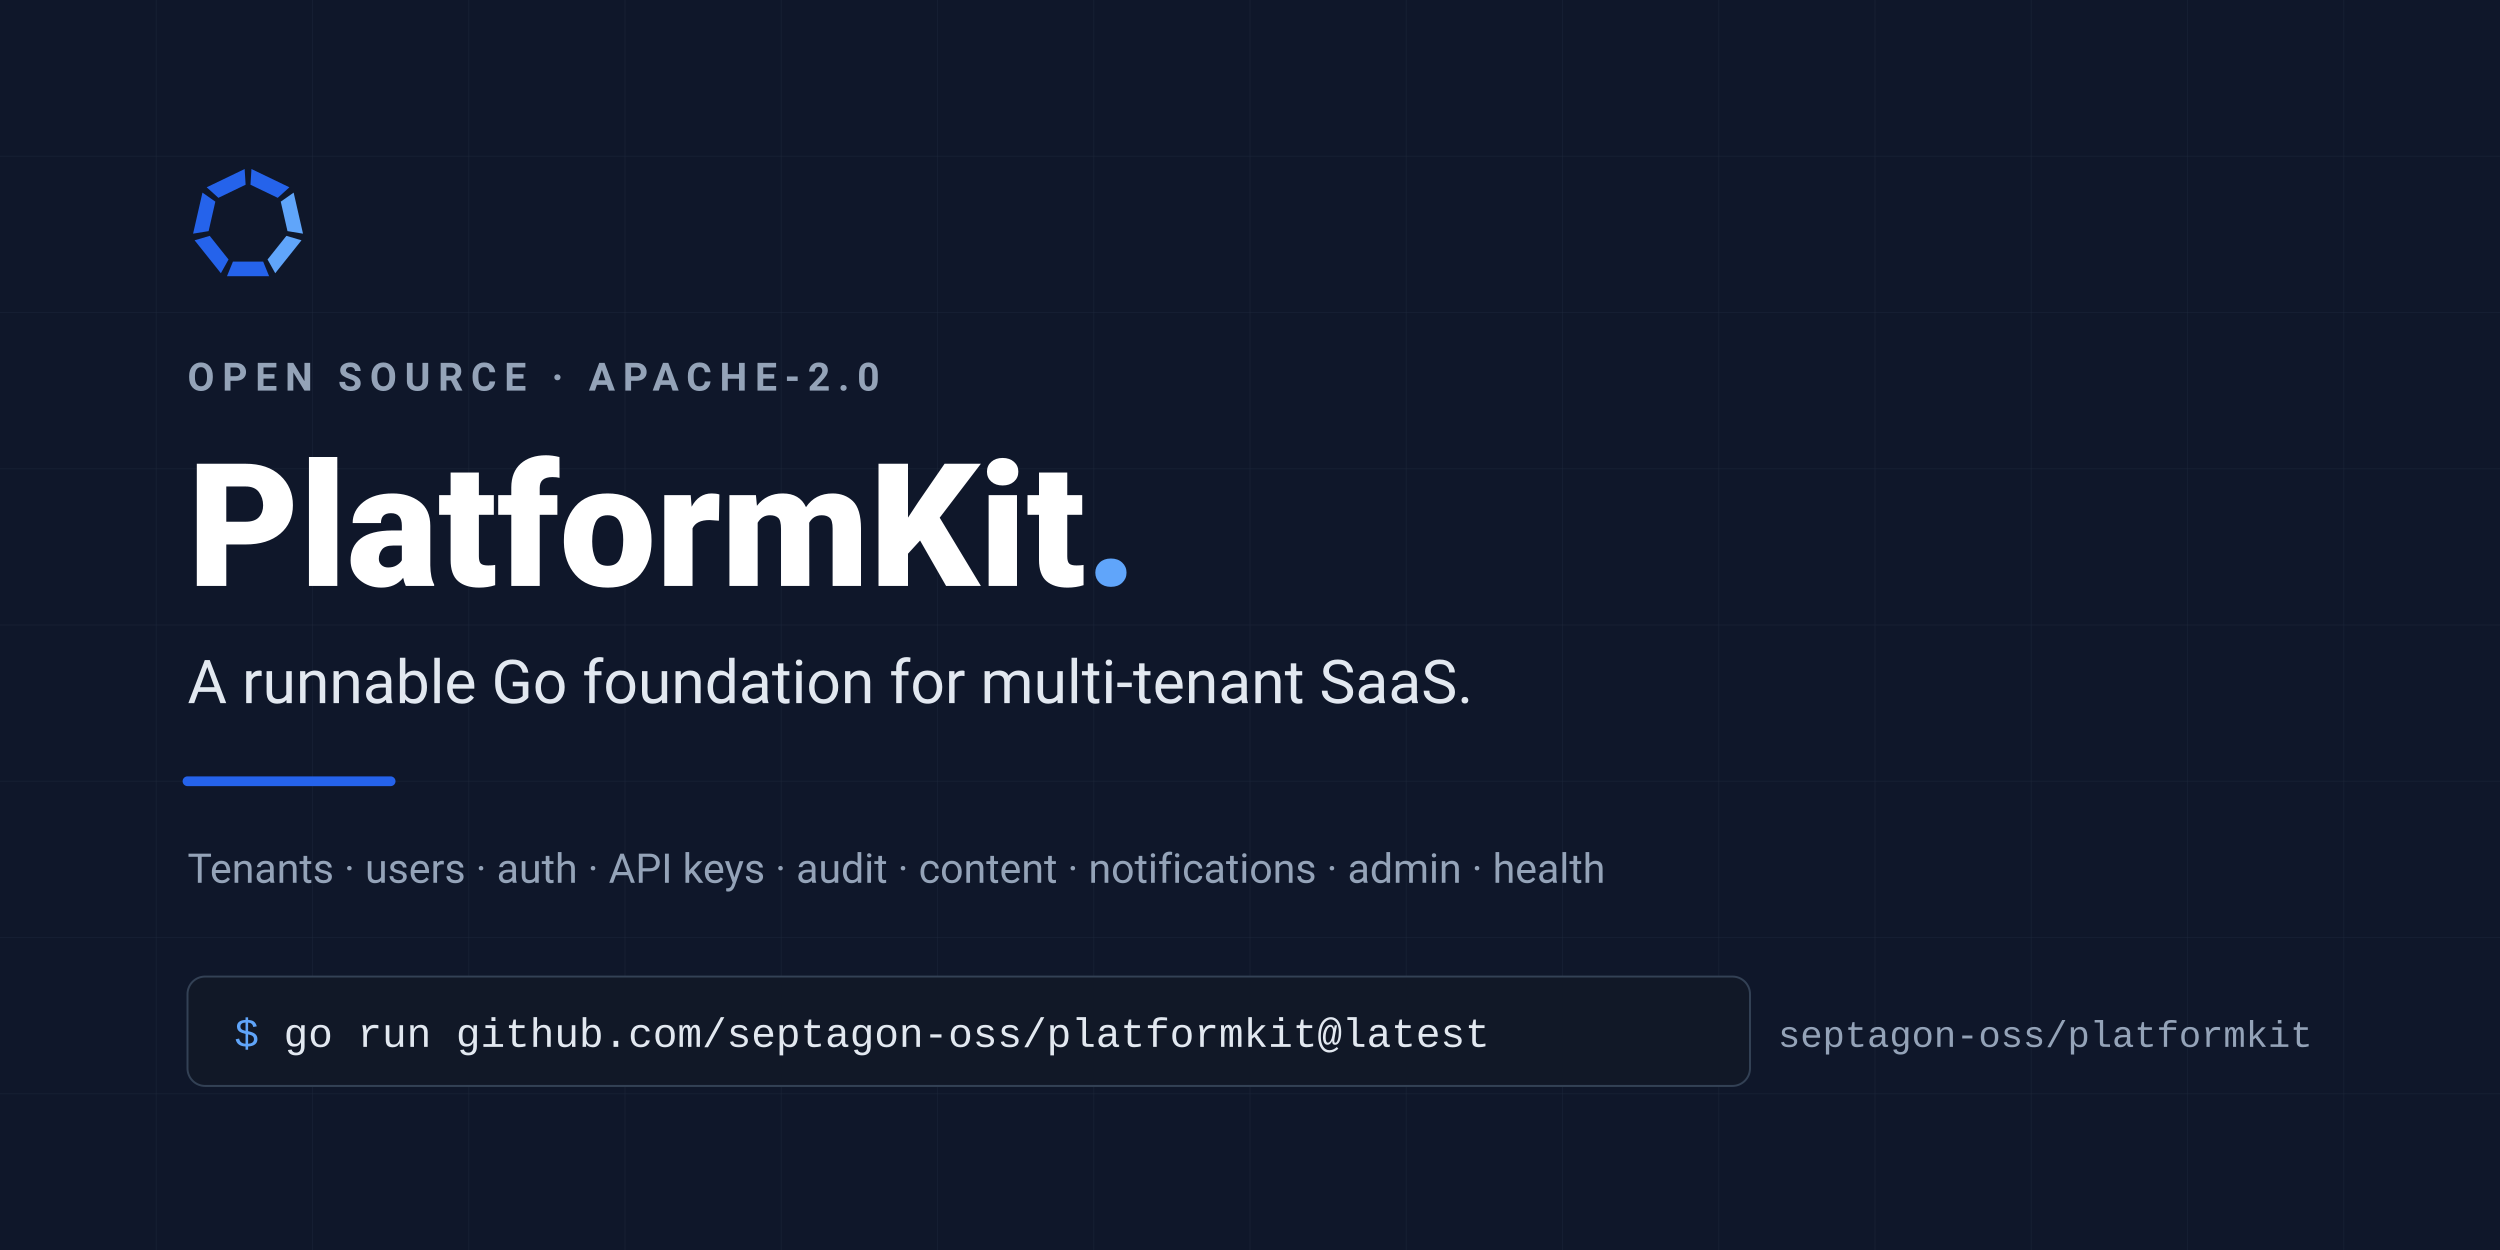
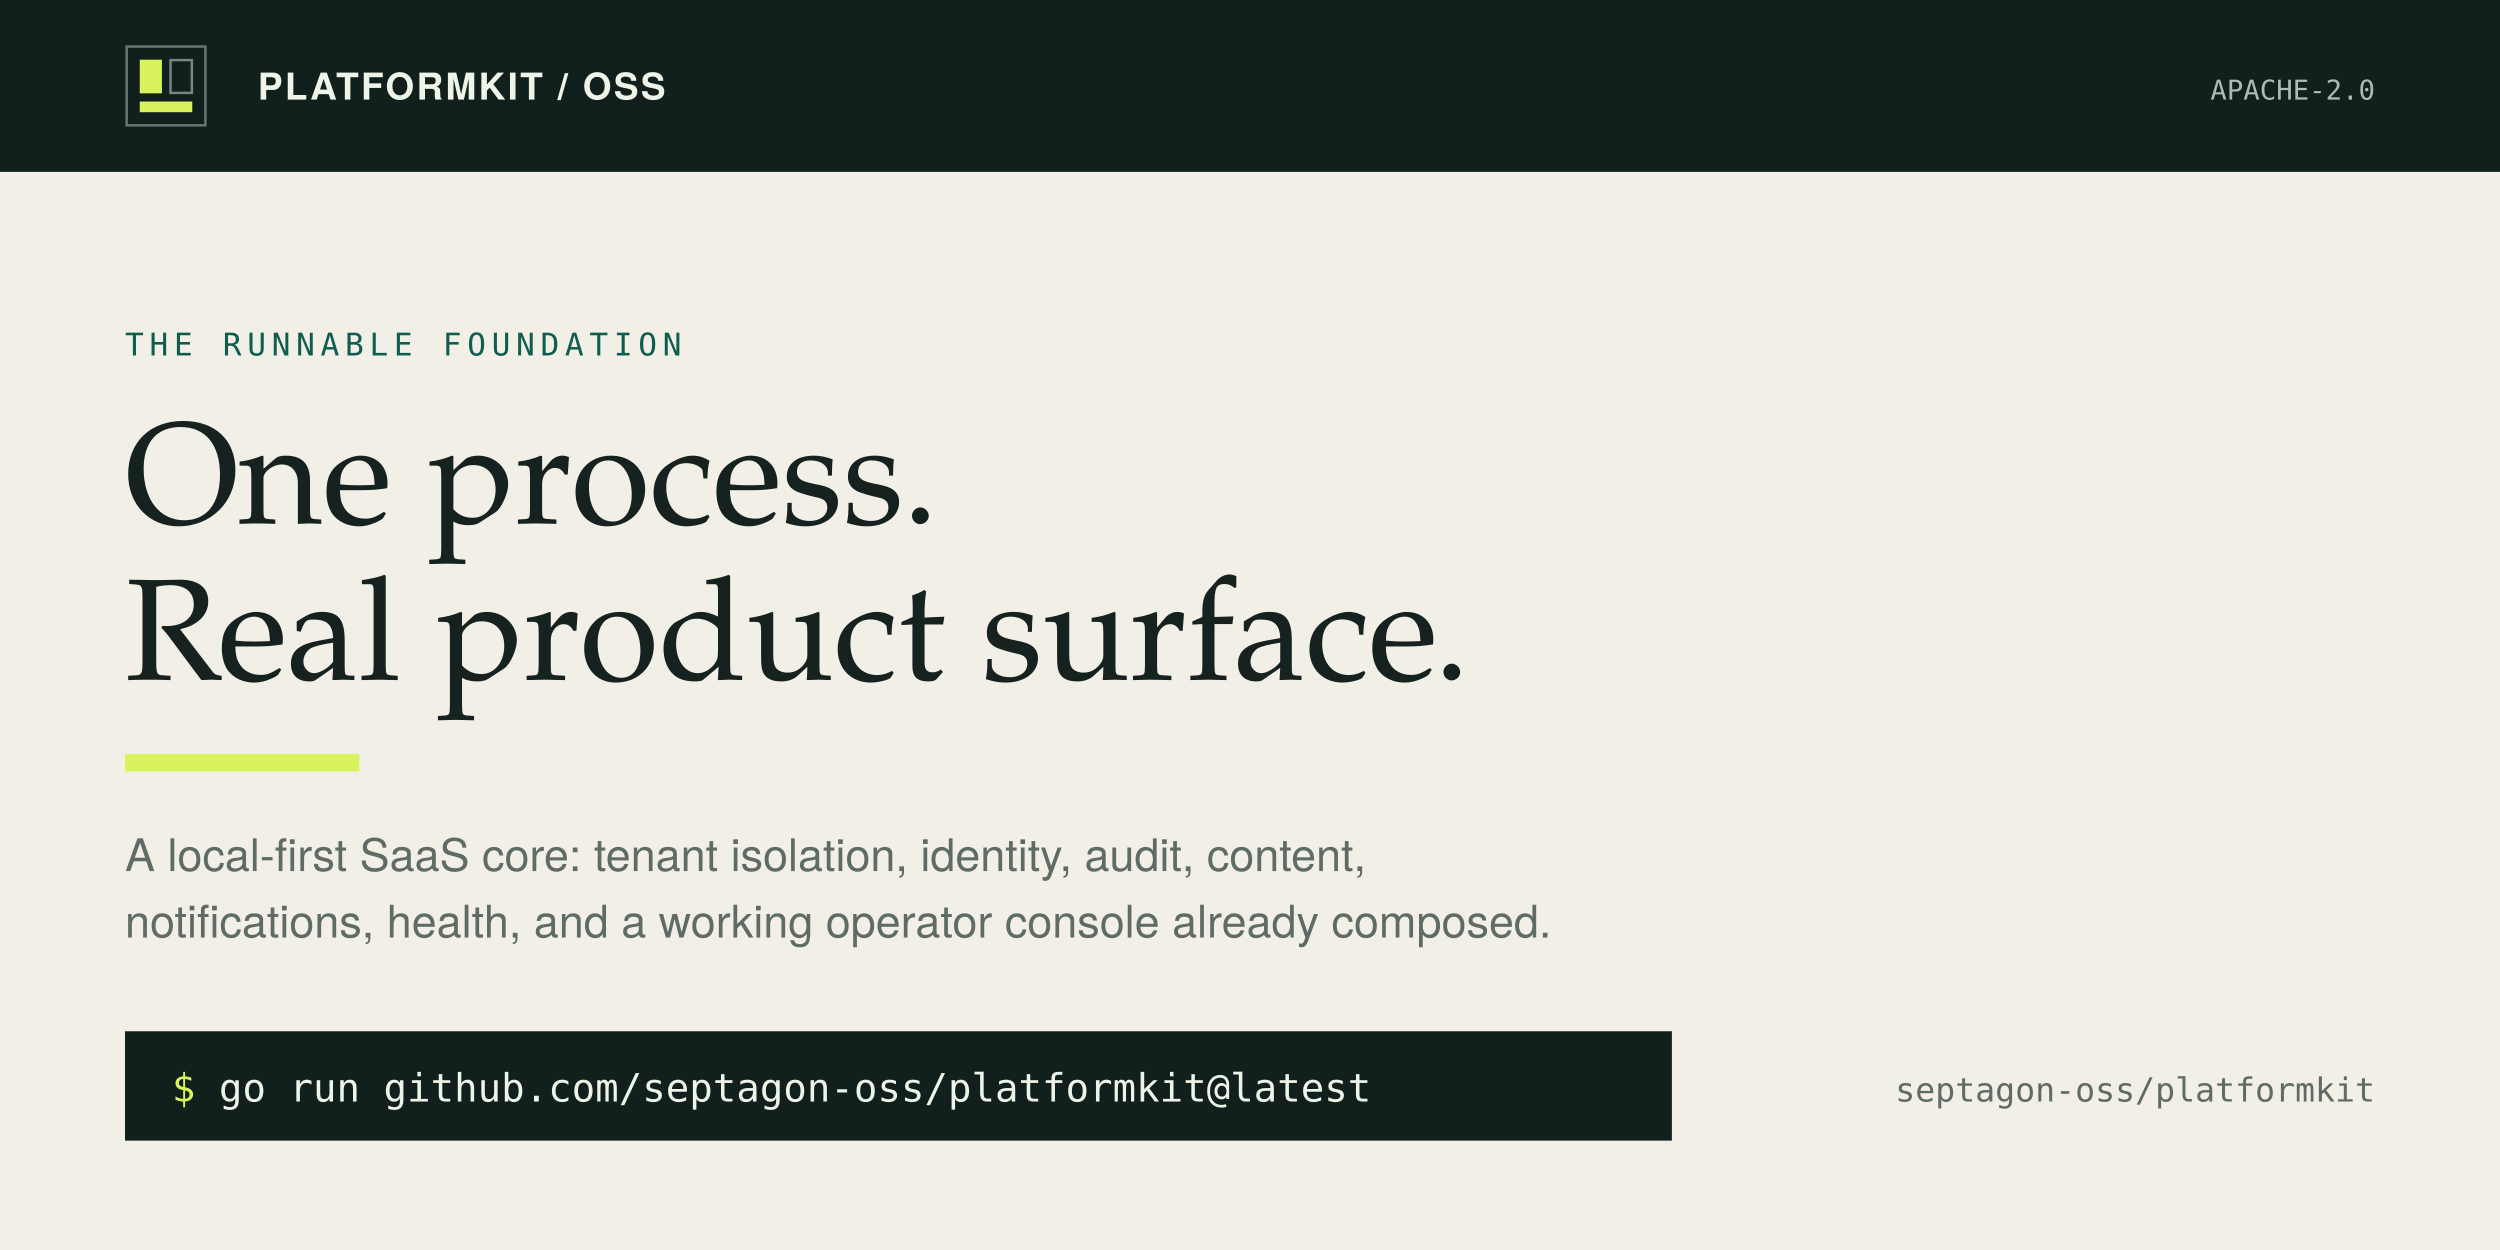
<svg xmlns="http://www.w3.org/2000/svg" viewBox="0 0 1280 640" width="1280" height="640">
-   <rect width="1280" height="640" fill="#0f172a" />
-   <g opacity="0.5">
-     <path d="M 80 0 L 80 640" stroke="#334155" stroke-width="0.5" opacity="0.35" />
-     <path d="M 160 0 L 160 640" stroke="#334155" stroke-width="0.5" opacity="0.35" />
-     <path d="M 240 0 L 240 640" stroke="#334155" stroke-width="0.5" opacity="0.35" />
-     <path d="M 320 0 L 320 640" stroke="#334155" stroke-width="0.5" opacity="0.35" />
-     <path d="M 400 0 L 400 640" stroke="#334155" stroke-width="0.5" opacity="0.35" />
-     <path d="M 480 0 L 480 640" stroke="#334155" stroke-width="0.5" opacity="0.35" />
-     <path d="M 560 0 L 560 640" stroke="#334155" stroke-width="0.5" opacity="0.35" />
-     <path d="M 640 0 L 640 640" stroke="#334155" stroke-width="0.5" opacity="0.35" />
-     <path d="M 720 0 L 720 640" stroke="#334155" stroke-width="0.5" opacity="0.35" />
-     <path d="M 800 0 L 800 640" stroke="#334155" stroke-width="0.5" opacity="0.35" />
-     <path d="M 880 0 L 880 640" stroke="#334155" stroke-width="0.5" opacity="0.35" />
-     <path d="M 960 0 L 960 640" stroke="#334155" stroke-width="0.5" opacity="0.35" />
-     <path d="M 1040 0 L 1040 640" stroke="#334155" stroke-width="0.5" opacity="0.35" />
-     <path d="M 1120 0 L 1120 640" stroke="#334155" stroke-width="0.5" opacity="0.35" />
-     <path d="M 1200 0 L 1200 640" stroke="#334155" stroke-width="0.5" opacity="0.35" />
-     <path d="M 0 80 L 1280 80" stroke="#334155" stroke-width="0.5" opacity="0.35" />
-     <path d="M 0 160 L 1280 160" stroke="#334155" stroke-width="0.5" opacity="0.35" />
-     <path d="M 0 240 L 1280 240" stroke="#334155" stroke-width="0.5" opacity="0.35" />
-     <path d="M 0 320 L 1280 320" stroke="#334155" stroke-width="0.5" opacity="0.35" />
-     <path d="M 0 400 L 1280 400" stroke="#334155" stroke-width="0.5" opacity="0.35" />
-     <path d="M 0 480 L 1280 480" stroke="#334155" stroke-width="0.5" opacity="0.35" />
-     <path d="M 0 560 L 1280 560" stroke="#334155" stroke-width="0.5" opacity="0.35" />
+   <rect width="1280" height="640" fill="#f2efe7" />
+   <rect width="1280" height="88" fill="#12201d" />
+   <g transform="translate(64,23) scale(0.42)">
+     <rect x="2" y="2" width="96" height="96" fill="none" stroke="rgba(255,255,255,.38)" stroke-width="3" />
+     <rect x="18" y="18" width="27" height="41" fill="#d8f35d" />
+     <rect x="55.5" y="18.5" width="26" height="40" fill="none" stroke="rgba(255,255,255,.45)" stroke-width="3" />
+     <rect x="18" y="69" width="64" height="13" fill="#d8f35d" />
  </g>
-   <g transform="translate(96,84) scale(0.62)">
-     <path d="M 52.81,4.09 L 84.15,19.18 L 74.50,27.89 L 52.01,17.06 Z" fill="#2563eb" />
-     <path d="M 87.65,23.57 L 95.39,57.48 L 82.56,55.37 L 77.01,31.04 Z" fill="#60a5fa" />
-     <path d="M 94.14,62.95 L 72.45,90.15 L 66.11,78.80 L 81.66,59.29 Z" fill="#60a5fa" />
-     <path d="M 67.39,92.59 L 32.61,92.59 L 37.52,80.55 L 62.48,80.55 Z" fill="#2563eb" />
-     <path d="M 27.55,90.15 L 5.86,62.95 L 18.34,59.29 L 33.89,78.80 Z" fill="#2563eb" />
-     <path d="M 4.61,57.48 L 12.35,23.57 L 22.99,31.04 L 17.44,55.37 Z" fill="#2563eb" />
-     <path d="M 15.85,19.18 L 47.19,4.09 L 47.99,17.06 L 25.50,27.89 Z" fill="#2563eb" />
+   <g transform="translate(0,0) scale(0.0001)">
+     <rect x="2" y="2" width="96" height="96" fill="none" stroke="rgba(255,255,255,.38)" stroke-width="3" />
+     <rect x="18" y="18" width="27" height="41" fill="#d8f35d" />
+     <rect x="55.5" y="18.5" width="26" height="40" fill="none" stroke="rgba(255,255,255,.45)" stroke-width="3" />
+     <rect x="18" y="69" width="64" height="13" fill="#d8f35d" />
  </g>
-   <text x="96" y="200" font-family="ui-sans-serif,-apple-system,'Segoe UI',Roboto,Helvetica,Arial,sans-serif" font-size="20" font-weight="600" letter-spacing="4" fill="#94a3b8">OPEN SOURCE  ·  APACHE-2.0</text>
-   <text x="96" y="300" font-family="ui-sans-serif,-apple-system,'Segoe UI',Roboto,Helvetica,Arial,sans-serif" font-size="88" font-weight="800" fill="#ffffff">PlatformKit<tspan fill="#60a5fa">.</tspan>
+   <text x="132" y="51" font-family="'IBM Plex Sans',Aptos,'Helvetica Neue',sans-serif" font-size="19" font-weight="700" letter-spacing="0.06em" fill="#eff4e9">PLATFORMKIT / OSS</text>
+   <text x="1216" y="51" text-anchor="end" font-family="'IBM Plex Mono','SFMono-Regular',Consolas,monospace" font-size="14" fill="#aebbb2">APACHE-2.0</text>
+   <text x="64" y="182" font-family="'IBM Plex Mono','SFMono-Regular',Consolas,monospace" font-size="16" letter-spacing="0.18em" fill="#0f5d4e">THE RUNNABLE FOUNDATION</text>
+   <text x="64" y="268" font-family="'Iowan Old Style','Palatino Linotype',Palatino,Georgia,serif" font-size="74" fill="#15221f">One process.</text>
+   <text x="64" y="348" font-family="'Iowan Old Style','Palatino Linotype',Palatino,Georgia,serif" font-size="74" fill="#15221f">Real product surface.</text>
+   <rect x="64" y="386" width="120" height="9" fill="#d8f35d" />
+   <text x="64" y="446" font-family="'IBM Plex Sans',Aptos,'Helvetica Neue',sans-serif" font-size="23" fill="#5f6b65">A local-first SaaS core: tenant isolation, identity, audit, content,</text>
+   <text x="64" y="480" font-family="'IBM Plex Sans',Aptos,'Helvetica Neue',sans-serif" font-size="23" fill="#5f6b65">notifications, health, and a working operator console already composed.</text>
+   <rect x="64" y="528" width="792" height="56" fill="#12201d" />
+   <text x="88" y="564" font-family="'IBM Plex Mono','SFMono-Regular',Consolas,monospace" font-size="20" fill="#d8f35d">$ <tspan fill="#eff4e9">go run github.com/septagon-oss/platformkit@latest</tspan>
  </text>
-   <text x="96" y="360" font-family="ui-sans-serif,-apple-system,'Segoe UI',Roboto,Helvetica,Arial,sans-serif" font-size="31" fill="#e2e8f0">A runnable Go foundation for multi-tenant SaaS.</text>
-   <path d="M 96 400 L 200 400" stroke="#2563eb" stroke-width="5" stroke-linecap="round" />
-   <text x="96" y="452" font-family="ui-sans-serif,-apple-system,'Segoe UI',Roboto,Helvetica,Arial,sans-serif" font-size="21" fill="#94a3b8">Tenants · users · auth · API keys · audit · content · notifications · admin · health</text>
-   <rect x="96" y="500" width="800" height="56" rx="9" fill="#111827" stroke="#334155" />
-   <text x="120" y="536" font-family="ui-monospace,SFMono-Regular,Menlo,Consolas,'Liberation Mono',monospace" font-size="21" fill="#60a5fa">$ <tspan fill="#e2e8f0">go run github.com/septagon-oss/platformkit@latest</tspan>
-   </text>
-   <text x="1184" y="536" text-anchor="end" font-family="ui-monospace,SFMono-Regular,Menlo,Consolas,'Liberation Mono',monospace" font-size="19" fill="#94a3b8">septagon-oss/platformkit</text>
+   <text x="1216" y="564" text-anchor="end" font-family="'IBM Plex Mono','SFMono-Regular',Consolas,monospace" font-size="17" fill="#5f6b65">septagon-oss/platformkit</text>
</svg>
